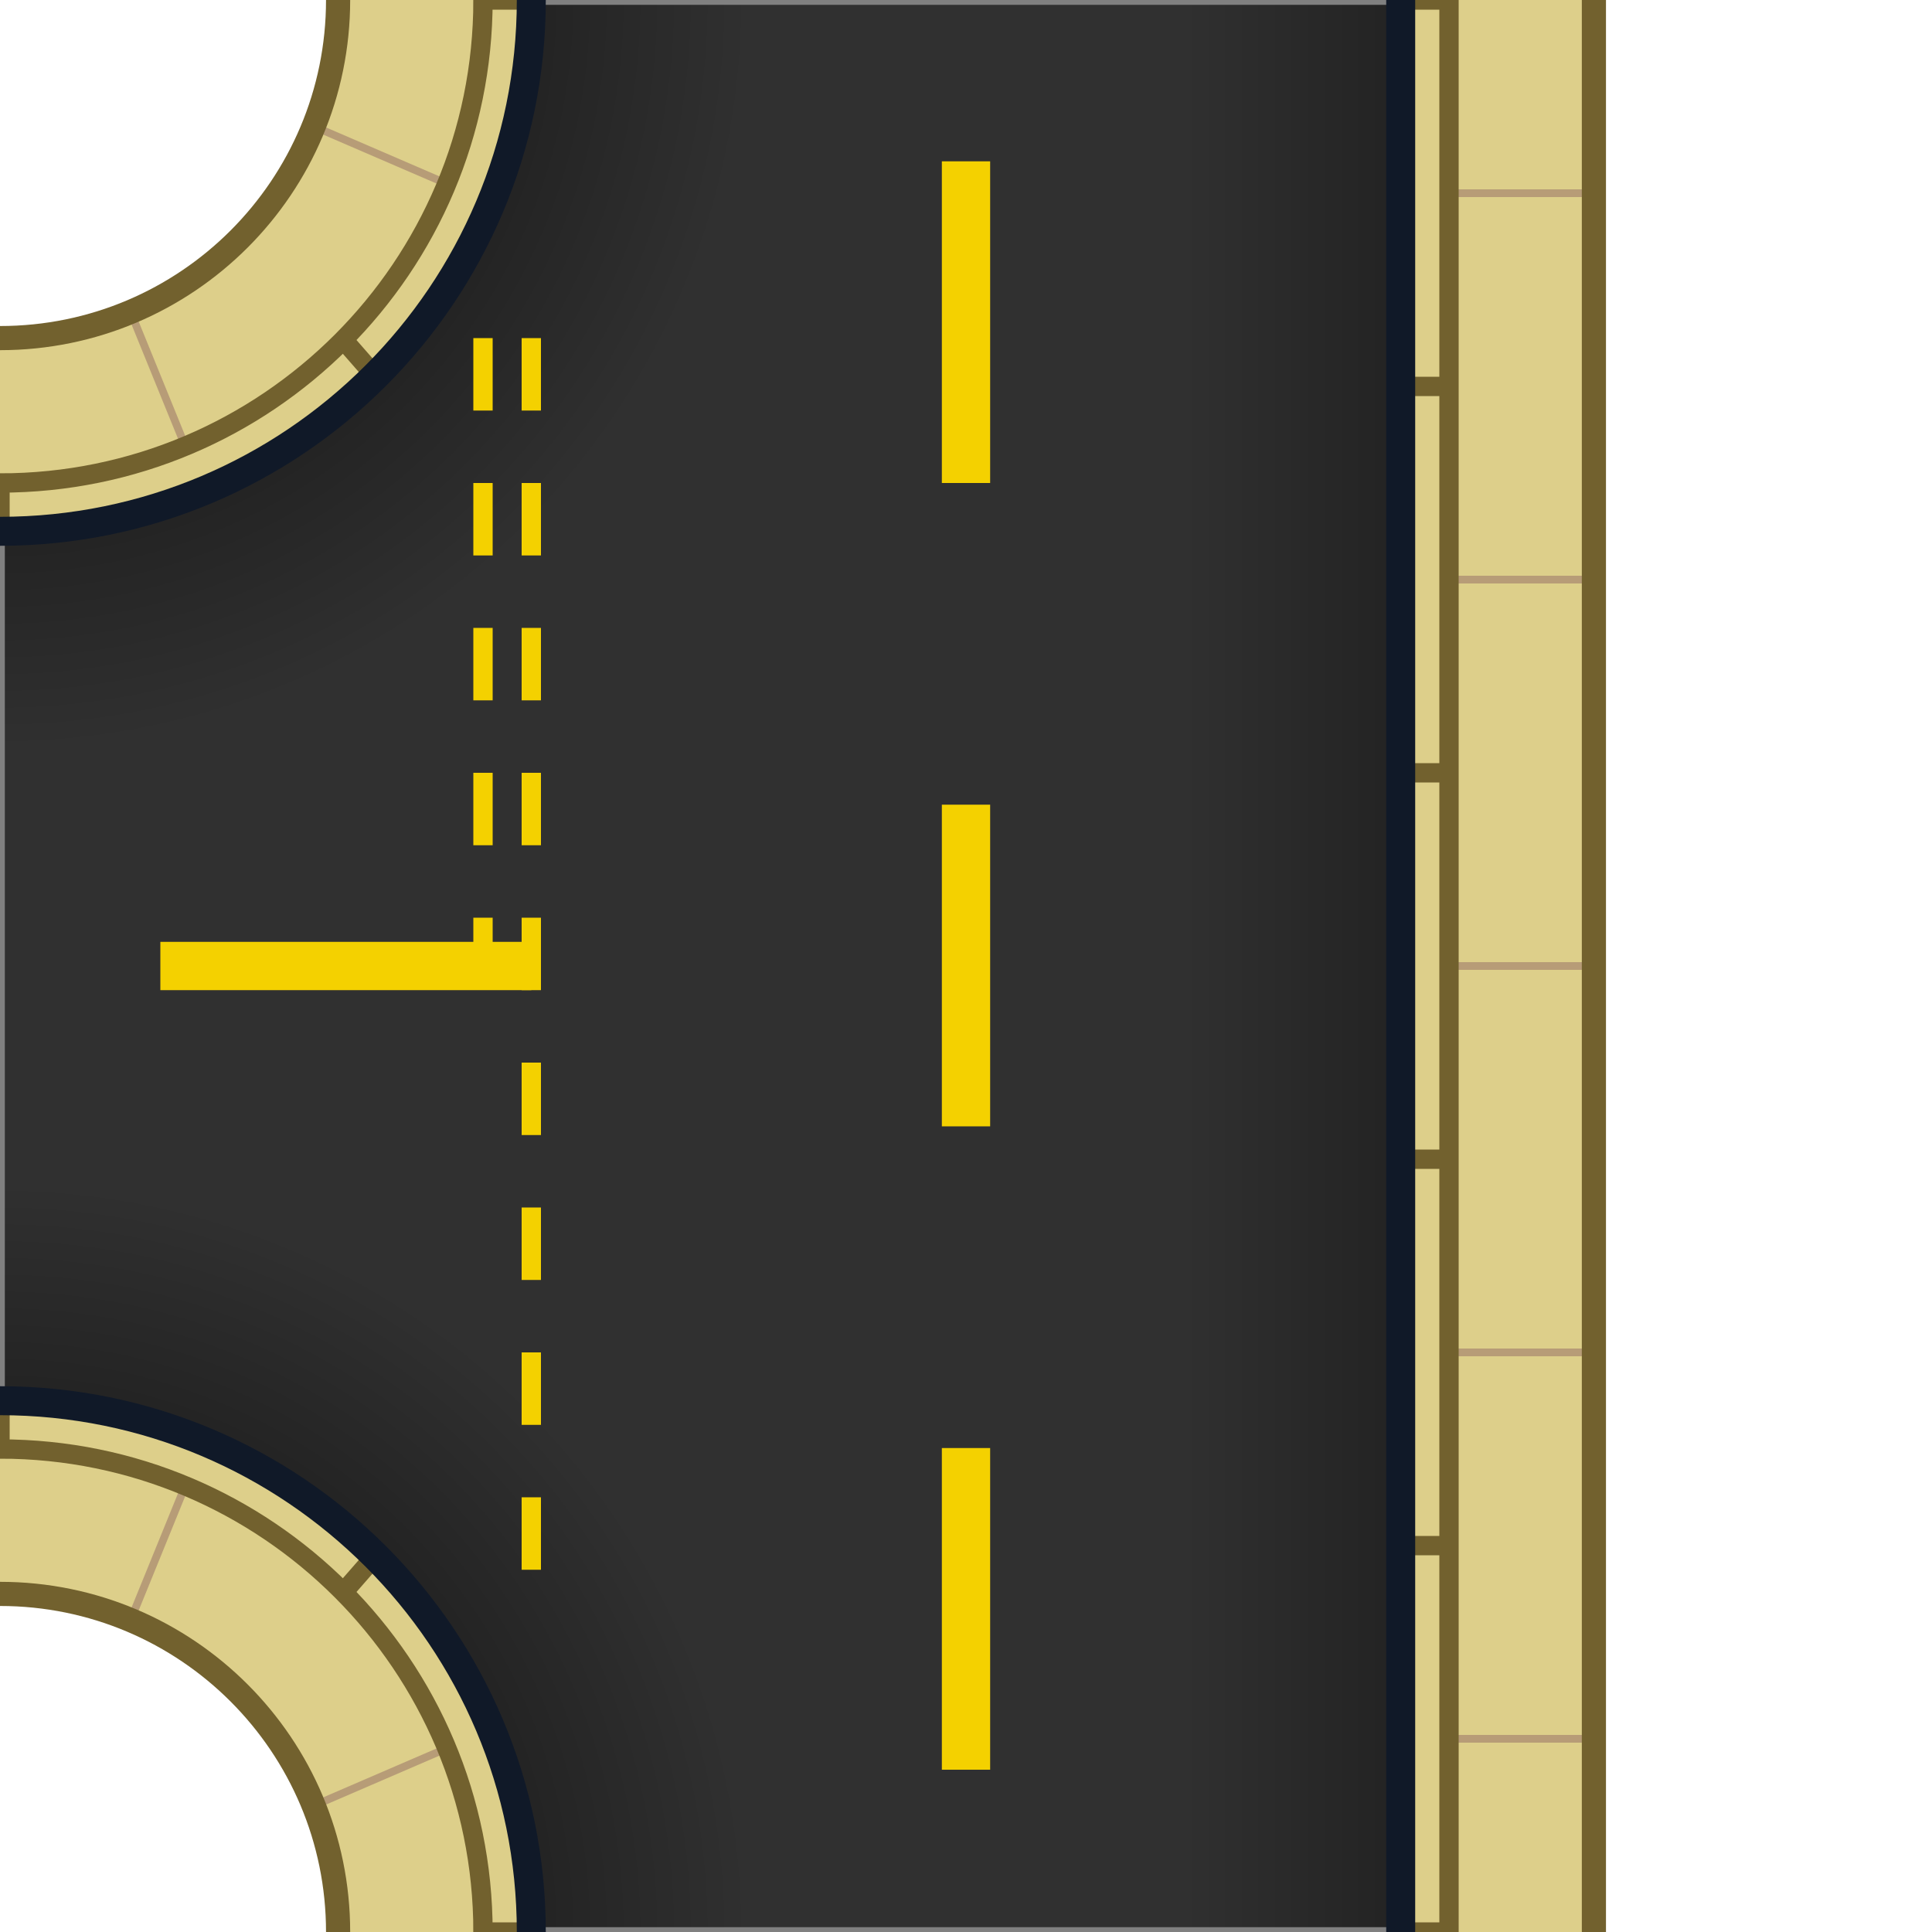
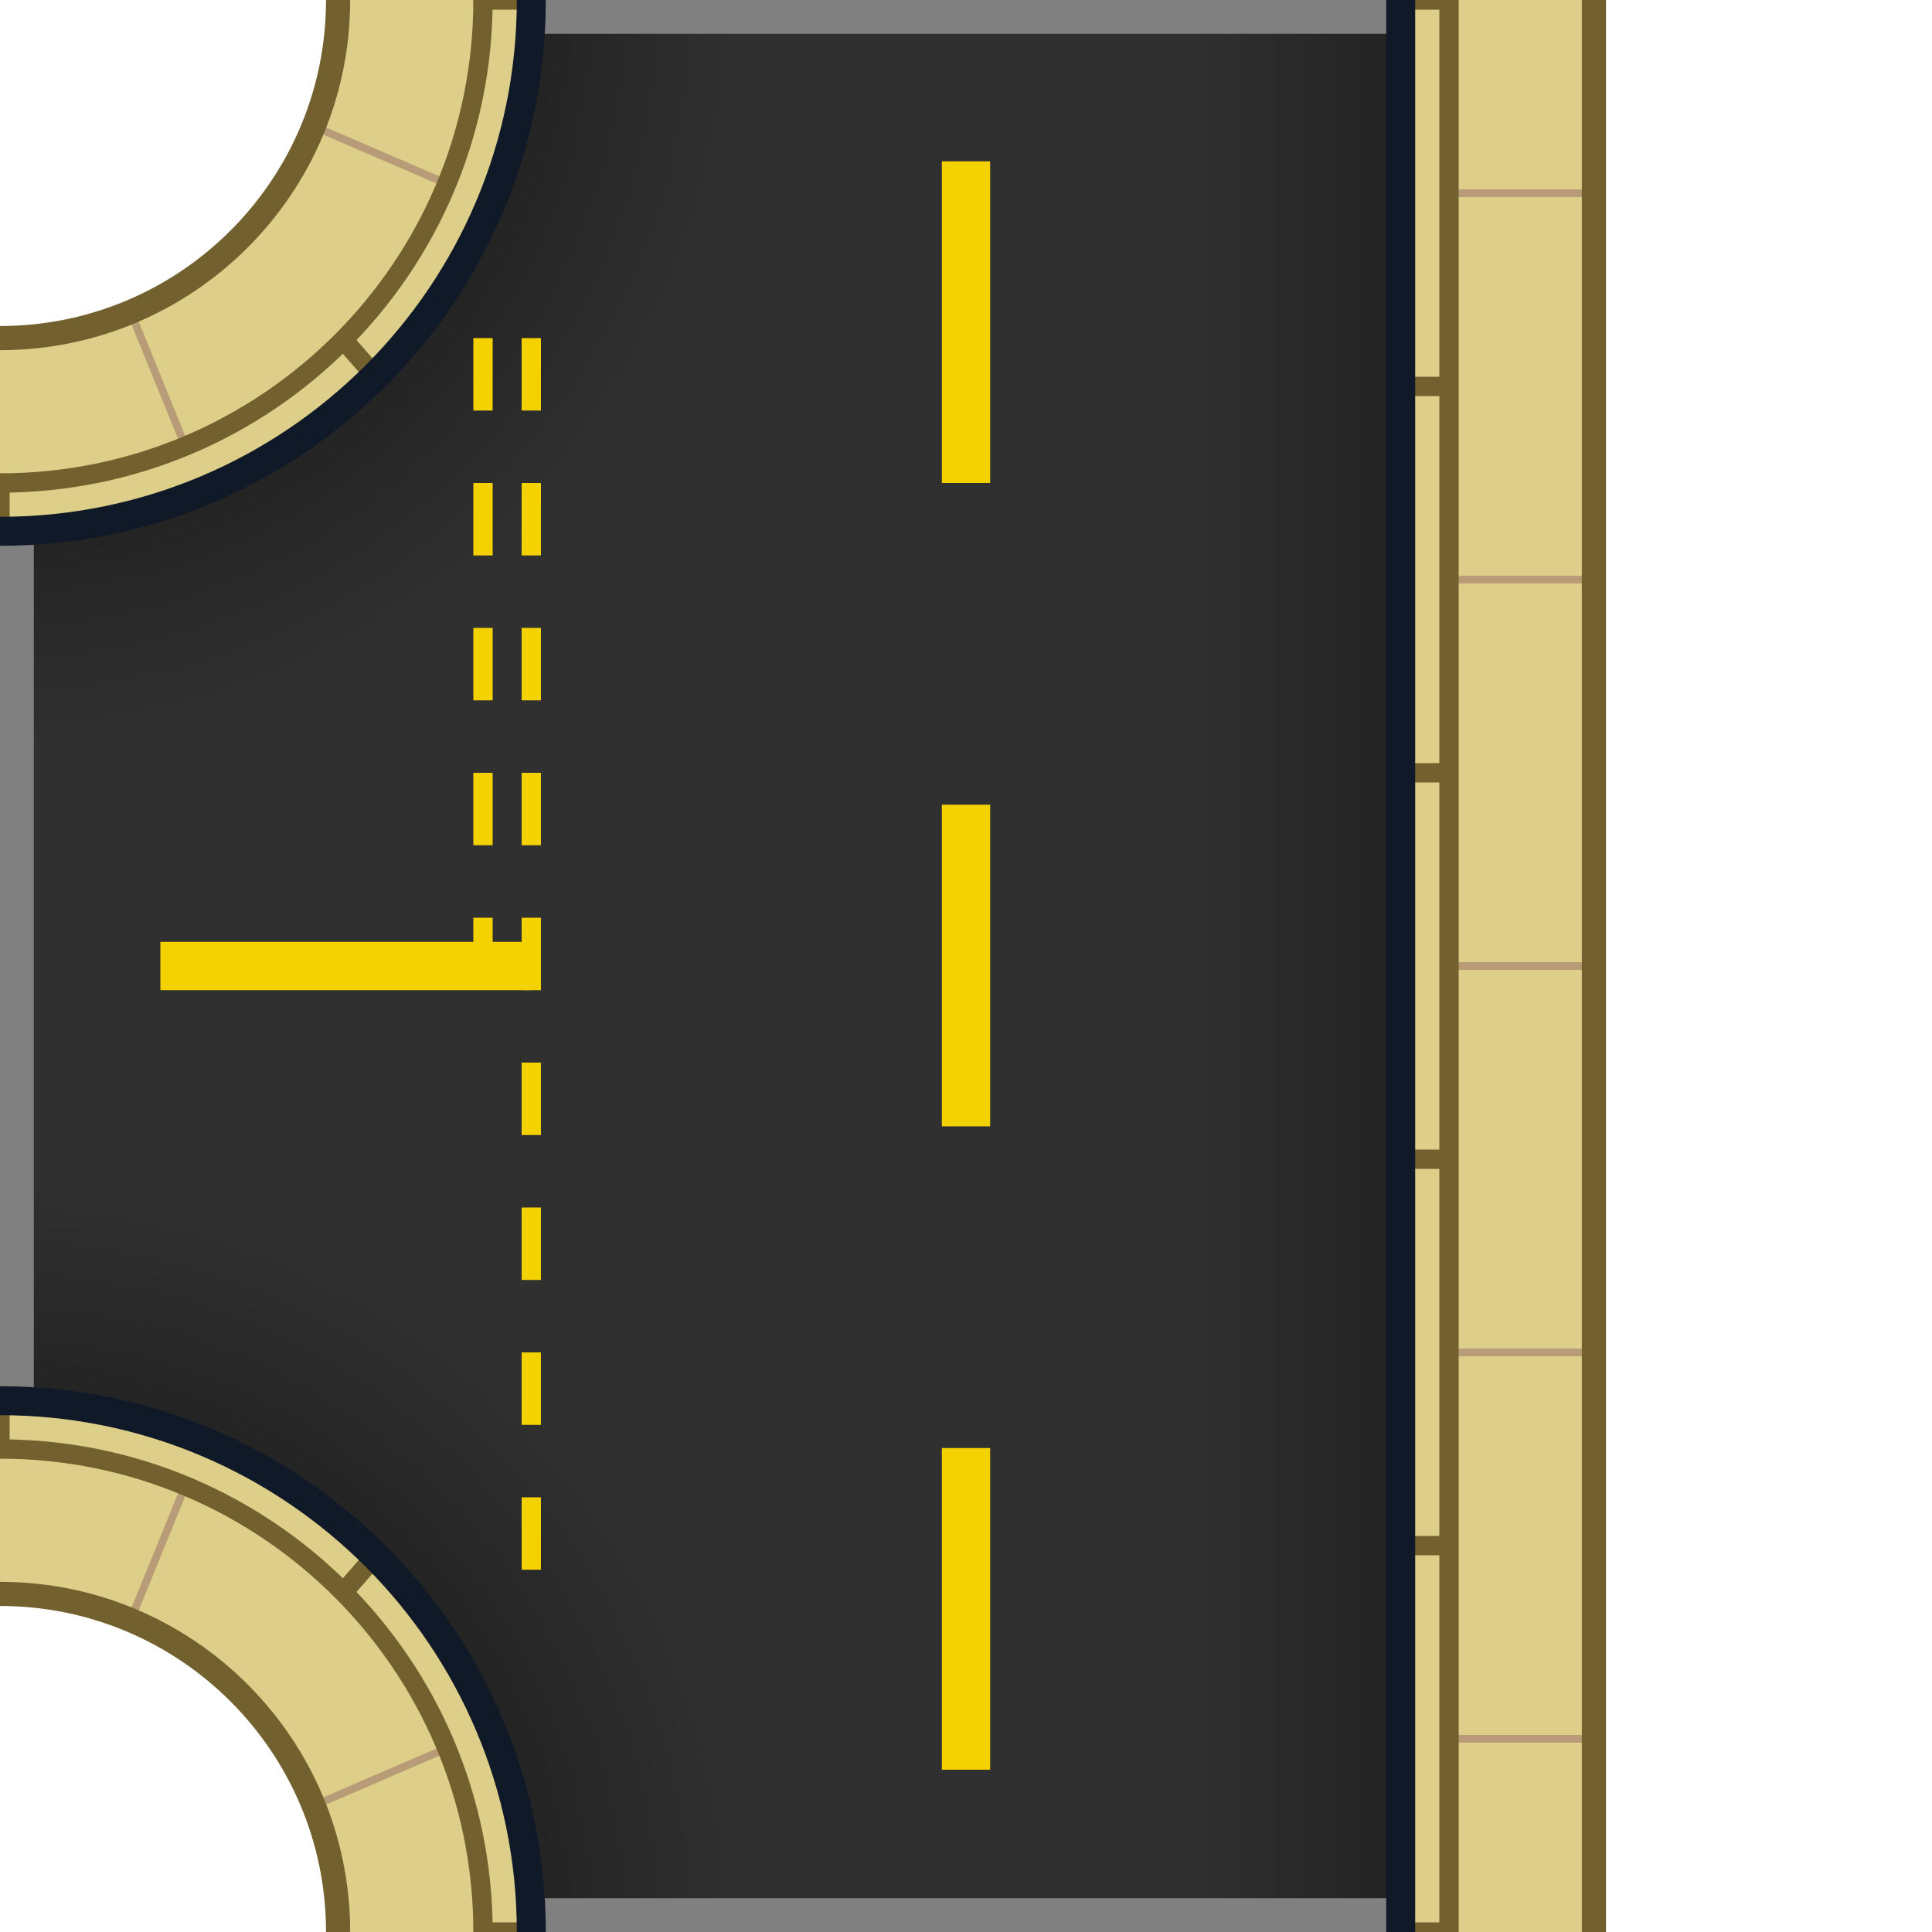
<svg xmlns="http://www.w3.org/2000/svg" version="1.1" x="0px" y="0px" width="200px" height="200px" viewBox="0 0 200 200">
  <defs>
    <linearGradient id="roadGradient1">
      <stop stop-color="#303030" offset=".5" />
      <stop stop-color="#232323" offset="1" />
    </linearGradient>
    <radialGradient id="roadGradient2" gradientUnits="userSpaceOnUse" cy="200" cx="0" r="200">
      <stop stop-color="#232323" offset=".275" />
      <stop stop-color="#303030" offset=".388" />
    </radialGradient>
    <radialGradient id="roadGradient3" gradientUnits="userSpaceOnUse" cy="0" cx="0" r="200">
      <stop stop-color="#232323" offset=".275" />
      <stop stop-color="#303030" offset=".388" />
    </radialGradient>
  </defs>
  <path d="m35 0h130v200h-130a35 35 -90 0 0 -35 -35v-130a35 35 -90 0 0 35 -35" fill="#ddcf8a" />
  <path stroke="#b79c77" stroke-width=".8" d="m150 20h15m-15 40h15m-15 40h15m-15 40h15m-15 40h15m-151.6-12l5.7-14m13.2 33l13.9-6m-32.8-149l5.7 14m13.2-33l13.9 6" />
  <path stroke="#72612e" stroke-width="2.5" d="m165 0v200m-130 0a35 35 -90 0 0 -35 -35m0-130a35 35 -90 0 0 35 -35" fill="none" />
  <path stroke="#72612e" stroke-width="2" d="m150 0v200m-5-200h5m-5 40h5m-5 40h5m-5 40h5m-5 40h5m-5 40h5m-150-55v5a50 50 90 0 1 50 50h5m-19.6-35l3.5-4m-38.9-106v-5a50 50 -90 0 0 50 -50h5m-19.6 35l3.5 4" fill="none" />
  <rect y="0" width="45" height="200" x="100" fill="url(#roadGradient1)" />
  <path d="m0 100h100v100h-45a55 55 -90 0 0 -55 -55v-45" fill="url(#roadGradient2)" />
  <path d="m0 100h100v-100h-45a55 55 -90 0 1 -55 55v45" fill="url(#roadGradient3)" />
-   <path stroke="#808080" d="m55 0h90m-90 200h90m-145-55v-90" />
+   <path stroke="#808080" stroke-width="7" d="m55 0h90m-90 200h90m-145-55v-90" />
  <path stroke="#101928" stroke-width="3" d="m145 0v200m-90 0a55 55 -90 0 0 -55 -55m0-90a55 55 -90 0 0 55 -55" fill="none" />
  <path stroke="#f4d100" stroke-width="5" d="m100 16.7v33.3m0 33.3v33.3m0 33.3v33.3m-83.4-83.2h38.4" />
  <path stroke="#f4d100" stroke-width="2" stroke-dasharray="7.5, 7.5" d="m55 35v130m-5-130v65" />
</svg>
